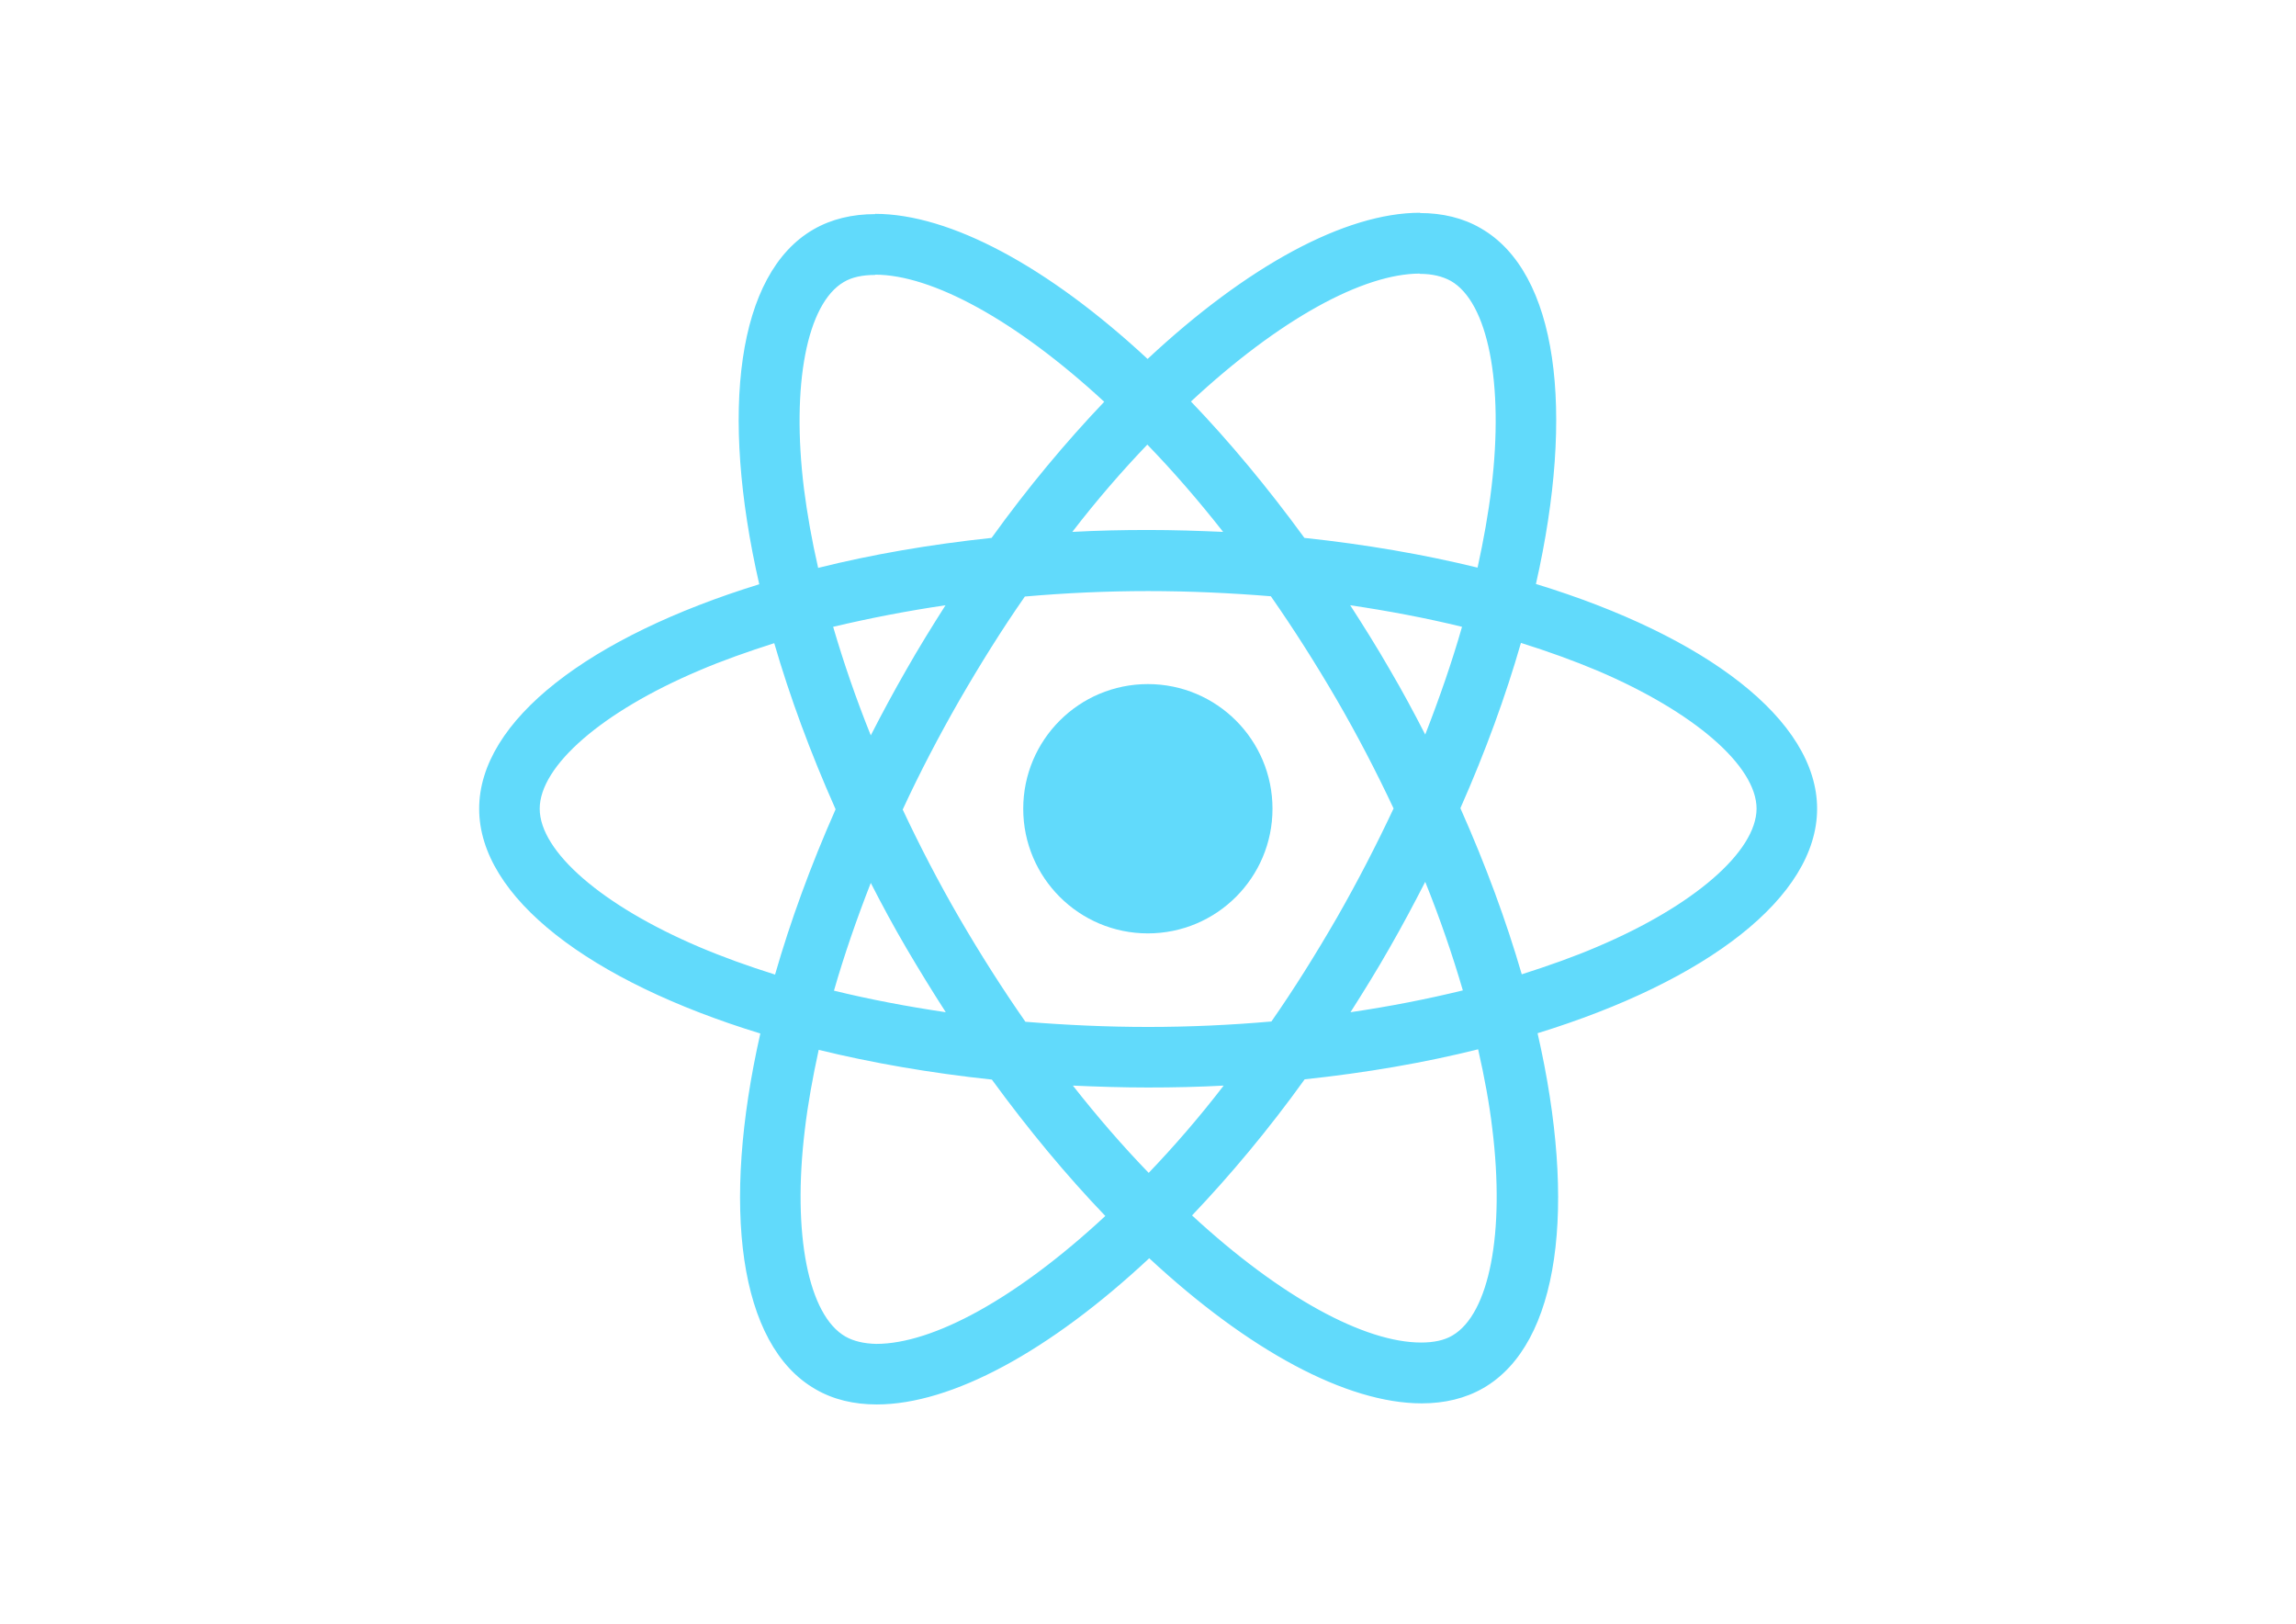
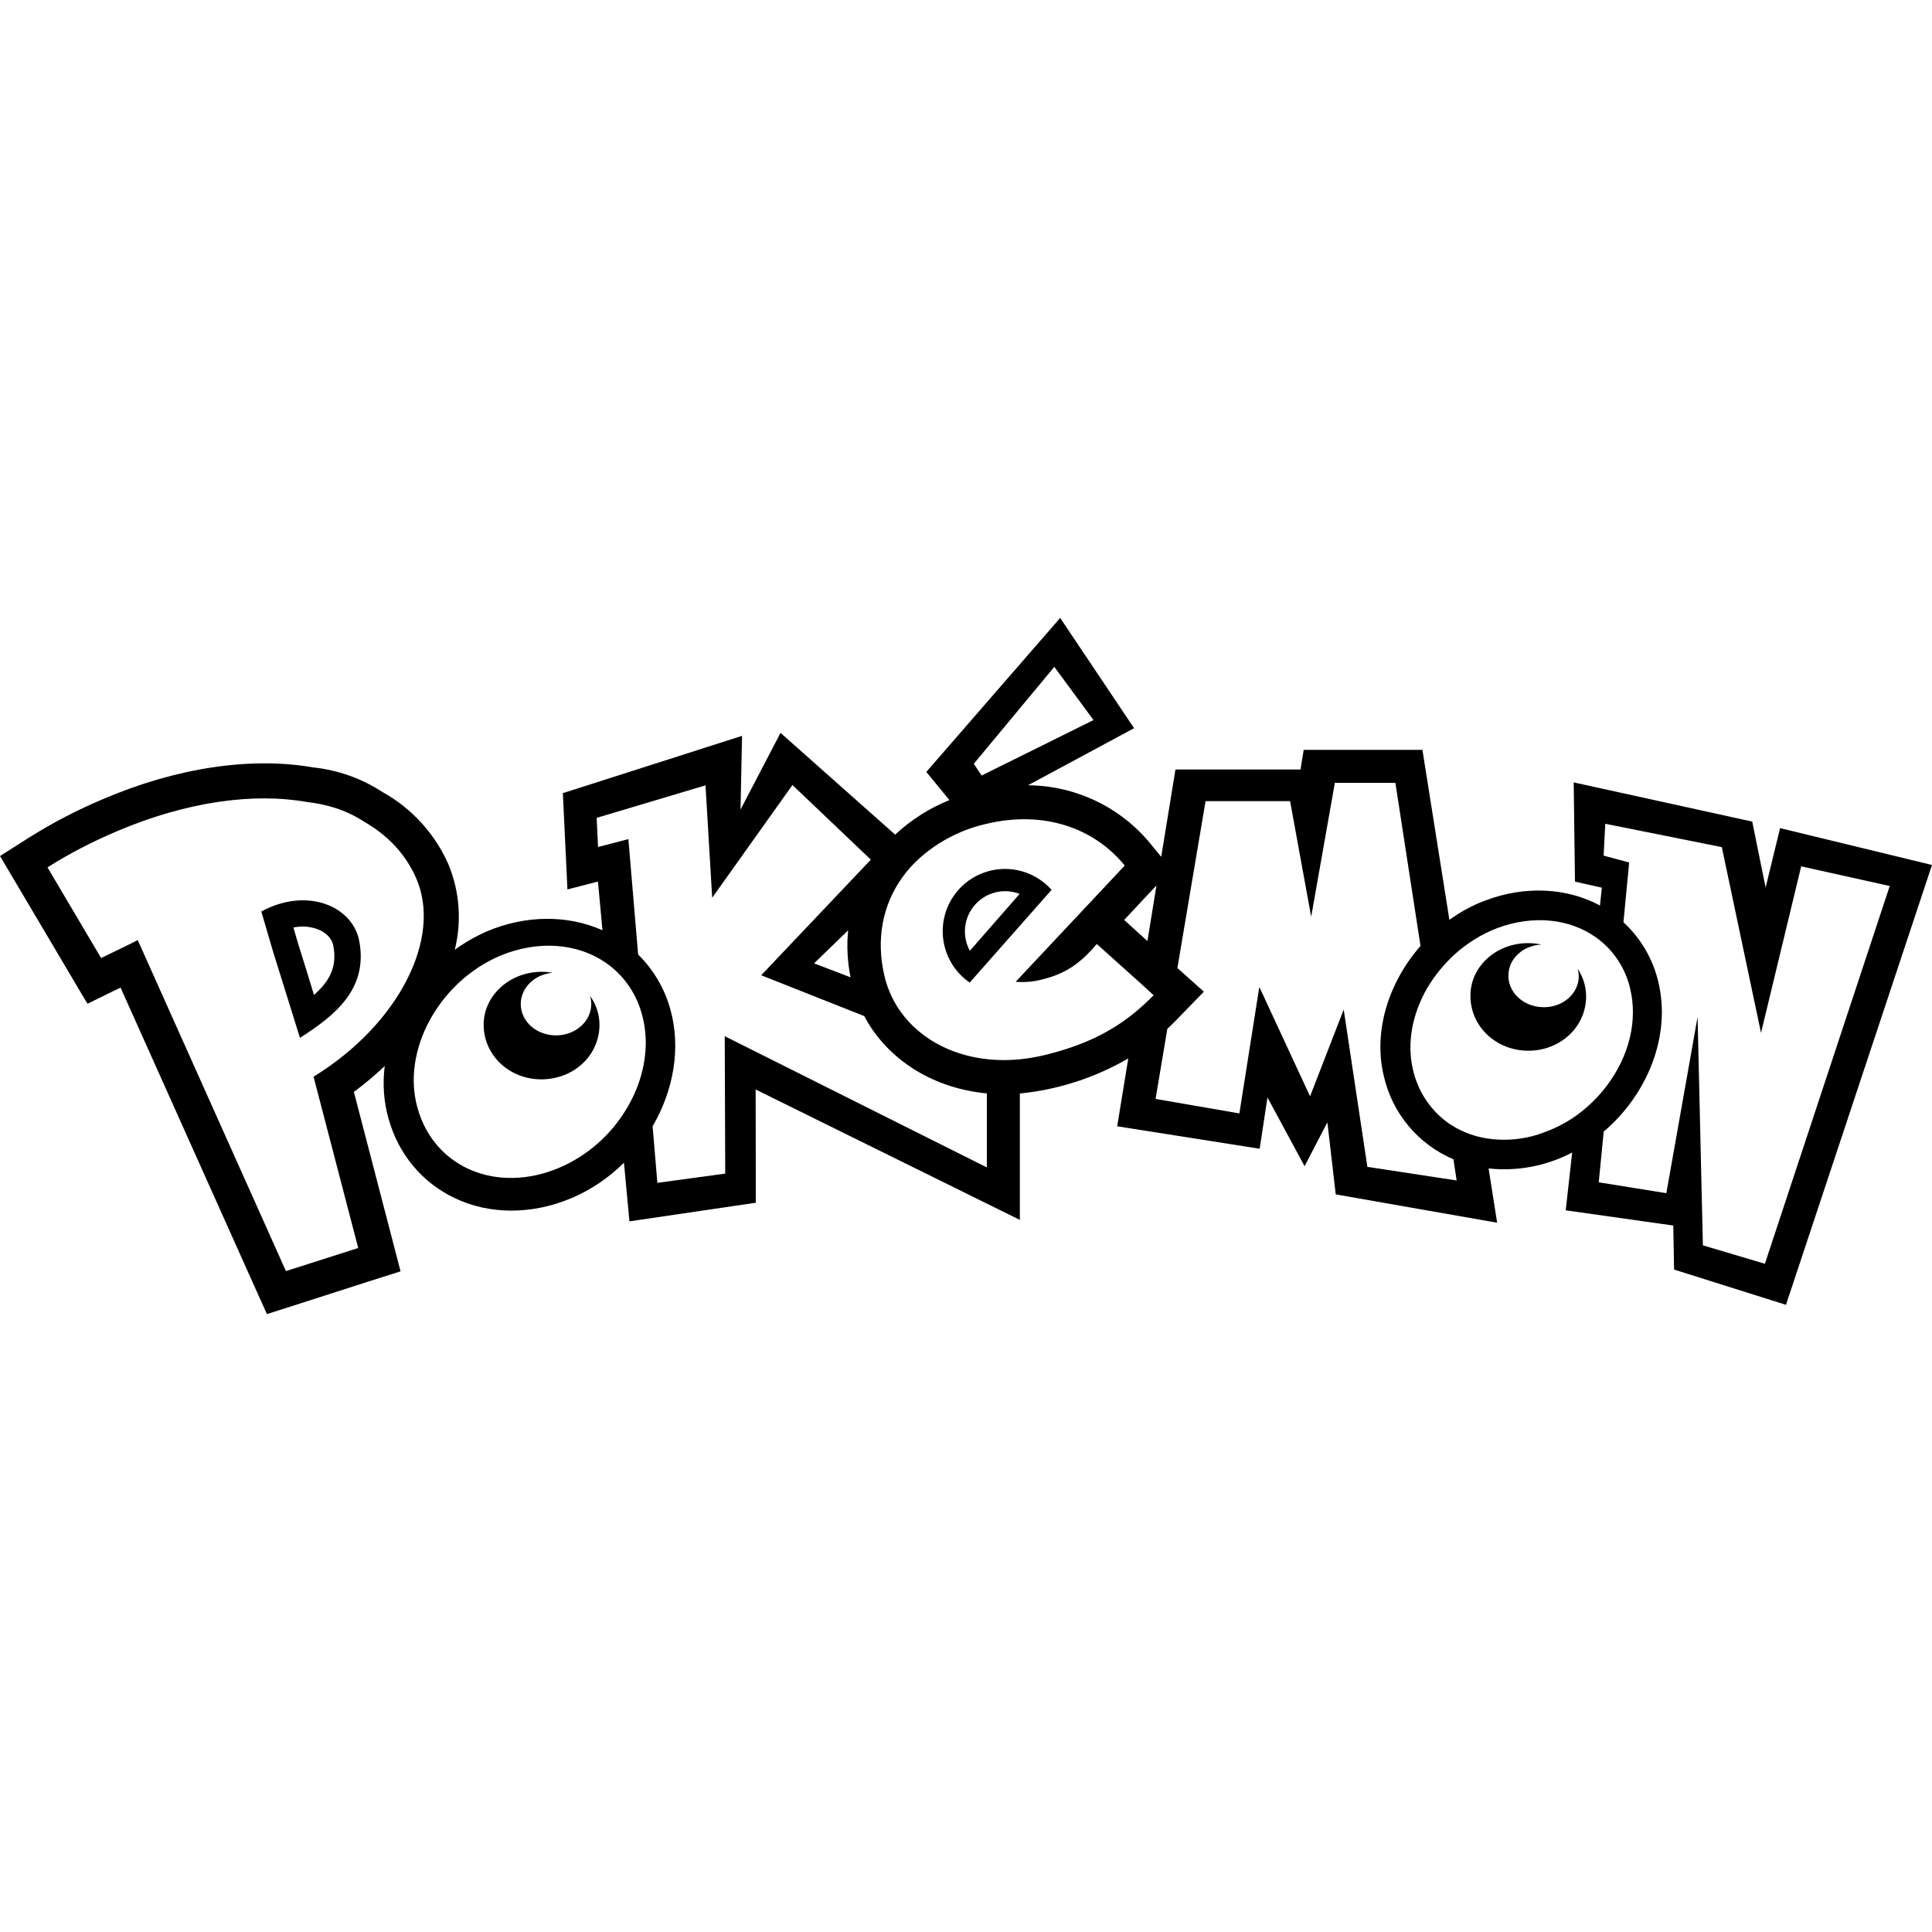
- <svg xmlns="http://www.w3.org/2000/svg" viewBox="0 0 841.9 595.3">
-   <g fill="#61DAFB">
-     <path d="M666.3 296.5c0-32.5-40.7-63.3-103.1-82.4 14.4-63.6 8-114.2-20.2-130.4-6.5-3.8-14.1-5.6-22.4-5.6v22.3c4.6 0 8.3.9 11.4 2.6 13.6 7.8 19.5 37.5 14.9 75.7-1.1 9.4-2.9 19.3-5.1 29.4-19.6-4.8-41-8.5-63.5-10.9-13.5-18.5-27.5-35.3-41.6-50 32.6-30.3 63.2-46.9 84-46.9V78c-27.5 0-63.5 19.6-99.9 53.6-36.4-33.8-72.4-53.2-99.9-53.2v22.3c20.7 0 51.4 16.5 84 46.6-14 14.7-28 31.4-41.3 49.9-22.6 2.4-44 6.1-63.6 11-2.3-10-4-19.7-5.2-29-4.7-38.2 1.1-67.9 14.6-75.8 3-1.8 6.9-2.6 11.5-2.6V78.5c-8.4 0-16 1.8-22.6 5.6-28.1 16.2-34.4 66.7-19.9 130.1-62.2 19.2-102.7 49.9-102.7 82.3 0 32.5 40.7 63.3 103.1 82.4-14.4 63.6-8 114.2 20.2 130.4 6.5 3.8 14.1 5.6 22.5 5.6 27.5 0 63.5-19.6 99.9-53.6 36.4 33.8 72.4 53.2 99.9 53.2 8.4 0 16-1.8 22.6-5.6 28.1-16.2 34.4-66.7 19.9-130.1 62-19.1 102.5-49.9 102.5-82.3zm-130.2-66.7c-3.7 12.9-8.3 26.2-13.5 39.5-4.1-8-8.4-16-13.1-24-4.6-8-9.5-15.8-14.4-23.4 14.2 2.1 27.9 4.7 41 7.9zm-45.8 106.5c-7.8 13.5-15.8 26.3-24.1 38.2-14.9 1.3-30 2-45.2 2-15.1 0-30.2-.7-45-1.9-8.3-11.9-16.4-24.6-24.2-38-7.6-13.1-14.5-26.4-20.8-39.8 6.2-13.4 13.2-26.8 20.7-39.9 7.8-13.5 15.8-26.3 24.1-38.2 14.9-1.3 30-2 45.2-2 15.1 0 30.2.7 45 1.9 8.3 11.9 16.4 24.6 24.2 38 7.6 13.1 14.5 26.4 20.8 39.8-6.3 13.4-13.2 26.8-20.7 39.9zm32.3-13c5.4 13.4 10 26.8 13.8 39.8-13.1 3.2-26.9 5.9-41.2 8 4.9-7.7 9.8-15.6 14.4-23.7 4.6-8 8.9-16.1 13-24.1zM421.2 430c-9.3-9.6-18.6-20.3-27.8-32 9 .4 18.2.7 27.5.7 9.4 0 18.7-.2 27.8-.7-9 11.7-18.3 22.4-27.5 32zm-74.4-58.9c-14.2-2.1-27.9-4.7-41-7.9 3.7-12.9 8.3-26.2 13.5-39.5 4.1 8 8.4 16 13.1 24 4.7 8 9.5 15.8 14.4 23.4zM420.7 163c9.3 9.6 18.6 20.3 27.8 32-9-.4-18.2-.7-27.5-.7-9.4 0-18.7.2-27.8.7 9-11.7 18.3-22.4 27.5-32zm-74 58.9c-4.9 7.7-9.8 15.6-14.4 23.7-4.6 8-8.9 16-13 24-5.4-13.4-10-26.8-13.8-39.8 13.1-3.1 26.9-5.8 41.2-7.9zm-90.5 125.2c-35.4-15.1-58.3-34.9-58.3-50.6 0-15.7 22.9-35.6 58.3-50.6 8.6-3.7 18-7 27.7-10.1 5.7 19.6 13.2 40 22.5 60.9-9.2 20.8-16.6 41.1-22.2 60.6-9.9-3.1-19.3-6.5-28-10.2zM310 490c-13.6-7.8-19.5-37.5-14.9-75.7 1.1-9.4 2.9-19.3 5.1-29.4 19.6 4.8 41 8.5 63.5 10.9 13.5 18.5 27.5 35.3 41.6 50-32.6 30.3-63.2 46.9-84 46.9-4.5-.1-8.3-1-11.3-2.7zm237.2-76.2c4.7 38.2-1.1 67.9-14.6 75.8-3 1.8-6.9 2.6-11.5 2.6-20.7 0-51.4-16.5-84-46.6 14-14.7 28-31.4 41.3-49.9 22.6-2.4 44-6.1 63.6-11 2.3 10.1 4.1 19.8 5.2 29.1zm38.5-66.7c-8.6 3.7-18 7-27.7 10.1-5.7-19.6-13.2-40-22.5-60.9 9.2-20.8 16.6-41.1 22.2-60.6 9.9 3.1 19.3 6.5 28.1 10.2 35.4 15.1 58.3 34.9 58.3 50.6-.1 15.7-23 35.6-58.4 50.6zM320.8 78.4z" />
-     <circle cx="420.9" cy="296.5" r="45.7" />
-     <path d="M520.5 78.1z" />
-   </g>
+ <svg xmlns="http://www.w3.org/2000/svg" width="24px" height="24px" viewBox="0 0 24 24" role="img">
+   <path d="M4.463 11.691c-.081-.436-.651-.676-1.217-.368l.146.498.23.737.104.335c.423-.272.85-.599.737-1.203zm-.562.67a56.82 56.82 0 0 0-.197-.636l-.059-.203a.54.54 0 0 1 .33.033c.053.026.146.084.166.196.047.25-.037.429-.24.608zm9.108-1.362a.774.774 0 1 0-.963 1.207l1.018-1.153a1.058 1.058 0 0 0-.055-.054zm-.961.812a.5.5 0 0 1 .618-.707zm7.551.225a.375.375 0 0 1 .013.105c-.01.215-.213.382-.454.37-.241-.008-.43-.191-.42-.405.007-.203.187-.362.409-.372a.712.712 0 0 0-.132-.017c-.405-.017-.735.27-.748.626-.017.38.289.692.686.709.406.015.735-.272.75-.651a.625.625 0 0 0-.103-.365m-12.255.436c0 .216-.197.39-.438.39-.242 0-.438-.173-.438-.39 0-.202.173-.368.394-.388a.736.736 0 0 0-.132-.012c-.404 0-.723.3-.723.656 0 .382.32.68.716.68.405 0 .723-.298.723-.68a.605.605 0 0 0-.119-.358c.01.03.017.065.017.102m14.768-2.185l-.18.739-.166-.82-2.218-.487.016 1.233.334.075-.024.223-.01-.007c-.414-.218-.927-.24-1.41-.058-.163.06-.314.143-.45.242l-.335-2.112h-1.475l-.04.244h-1.553l-.177 1.085-.13-.159a1.986 1.986 0 0 0-1.525-.73l1.318-.709-.918-1.37-1.663 1.913.287.35a2.19 2.19 0 0 0-.674.429L9.696 9.104l-.497.953.019-.916-2.226.712.057 1.196.379-.098.056.605c-.433-.193-.954-.19-1.436.014a2.12 2.12 0 0 0-.399.229 1.695 1.695 0 0 0-.077-1.058 1.904 1.904 0 0 0-.817-.9 1.958 1.958 0 0 0-.865-.308c-.77-.135-1.696.003-2.606.392a6.339 6.339 0 0 0-.928.483L0 10.634l.215.363.667 1.127s.204.346.205.345l.361-.177.05-.023 1.658 3.7.16.355.37-.118.896-.288.394-.125-.104-.4-.476-1.829c.137-.101.264-.209.383-.321-.027.219-.013.44.047.652.124.443.416.793.818.986.435.21.965.21 1.456.002.247-.104.467-.257.651-.439l.068.728 1.57-.231-.002-1.407 3.282 1.62v-1.57a3.335 3.335 0 0 0 1.347-.436l-.138.843 1.77.279.097-.637.461.854.283-.545.104.895 2.005.352-.106-.674a1.817 1.817 0 0 0 1.038-.198l-.08.718 1.336.189.01.547 1.39.438L24 10.745zm-7.839.81l.092-.097-.112.69-.289-.262zm-1.177-2.813l.487.661-1.39.689-.097-.146zm-9.202 5.091l.555 2.128-.898.287-1.841-4.112c-.1.053-.284.14-.455.223L.59 10.775c.266-.169.556-.319.865-.45.868-.369 1.697-.48 2.36-.362.233.027.481.095.7.24.298.168.525.406.657.711.32.74-.215 1.807-1.276 2.461zm4.126-.378c-.01.318-.127.634-.321.903a1.797 1.797 0 0 1-.749.605c-.779.33-1.557 0-1.764-.74-.203-.714.266-1.565 1.02-1.89.483-.202.966-.155 1.312.08.213.146.377.364.453.637a1.33 1.33 0 0 1 .049.406zm4.236 1.504l-3.254-1.629.006 1.707-.843.115-.059-.703c.26-.446.355-.972.22-1.454a1.526 1.526 0 0 0-.4-.68l-.121-1.433-.377.098-.017-.362 1.352-.404.083 1.396.997-1.4.974.927-1.362 1.436 1.28.507c.142.27.36.5.634.67.264.163.568.26.889.291v.918zm-1.69-2.36l-.454-.174.423-.41c-.019.188-.01.385.03.584zm3.542.427c-.312.259-.67.427-1.139.54a2.216 2.216 0 0 1-.302.051c-.747.073-1.374-.27-1.612-.826a1.191 1.191 0 0 1-.069-.209c-.11-.468-.016-.887.215-1.215a1.47 1.47 0 0 1 .235-.261 1.87 1.87 0 0 1 .812-.413c.712-.171 1.339.046 1.723.517l-1.355 1.444a.978.978 0 0 0 .345-.033c.323-.079.504-.25.663-.436l.542.486.164.15a3.016 3.016 0 0 1-.222.205zm2.877 1.927l-.294-1.954-.418 1.078-.625-1.348h-.007l-.246 1.56-1.041-.18.146-.87a4.17 4.17 0 0 0 .116-.114l.338-.348-.329-.294.35-2.073h1.05l.262 1.436.294-1.663h.752l.312 2.026c-.396.451-.59 1.06-.456 1.615a1.478 1.478 0 0 0 .865 1.035l.04.263zm2.595-.637a1.64 1.64 0 0 1-.377.2 1.397 1.397 0 0 1-.773.077 1.153 1.153 0 0 1-.448-.19 1.118 1.118 0 0 1-.43-.655c-.08-.336-.007-.696.174-1.012.091-.154.207-.298.344-.423.152-.137.33-.25.527-.325.459-.172.912-.112 1.23.116a1.08 1.08 0 0 1 .422.633c.098.406-.018.838-.274 1.187a1.75 1.75 0 0 1-.395.392zm2.343 1.841l-.77-.229-.066-2.838-.388 2.19-.84-.135.062-.63c.547-.464.838-1.195.679-1.856a1.457 1.457 0 0 0-.434-.744l.071-.743-.317-.085.02-.396 1.448.29.487 2.308.499-2.069 1.1.244z" />
</svg>
